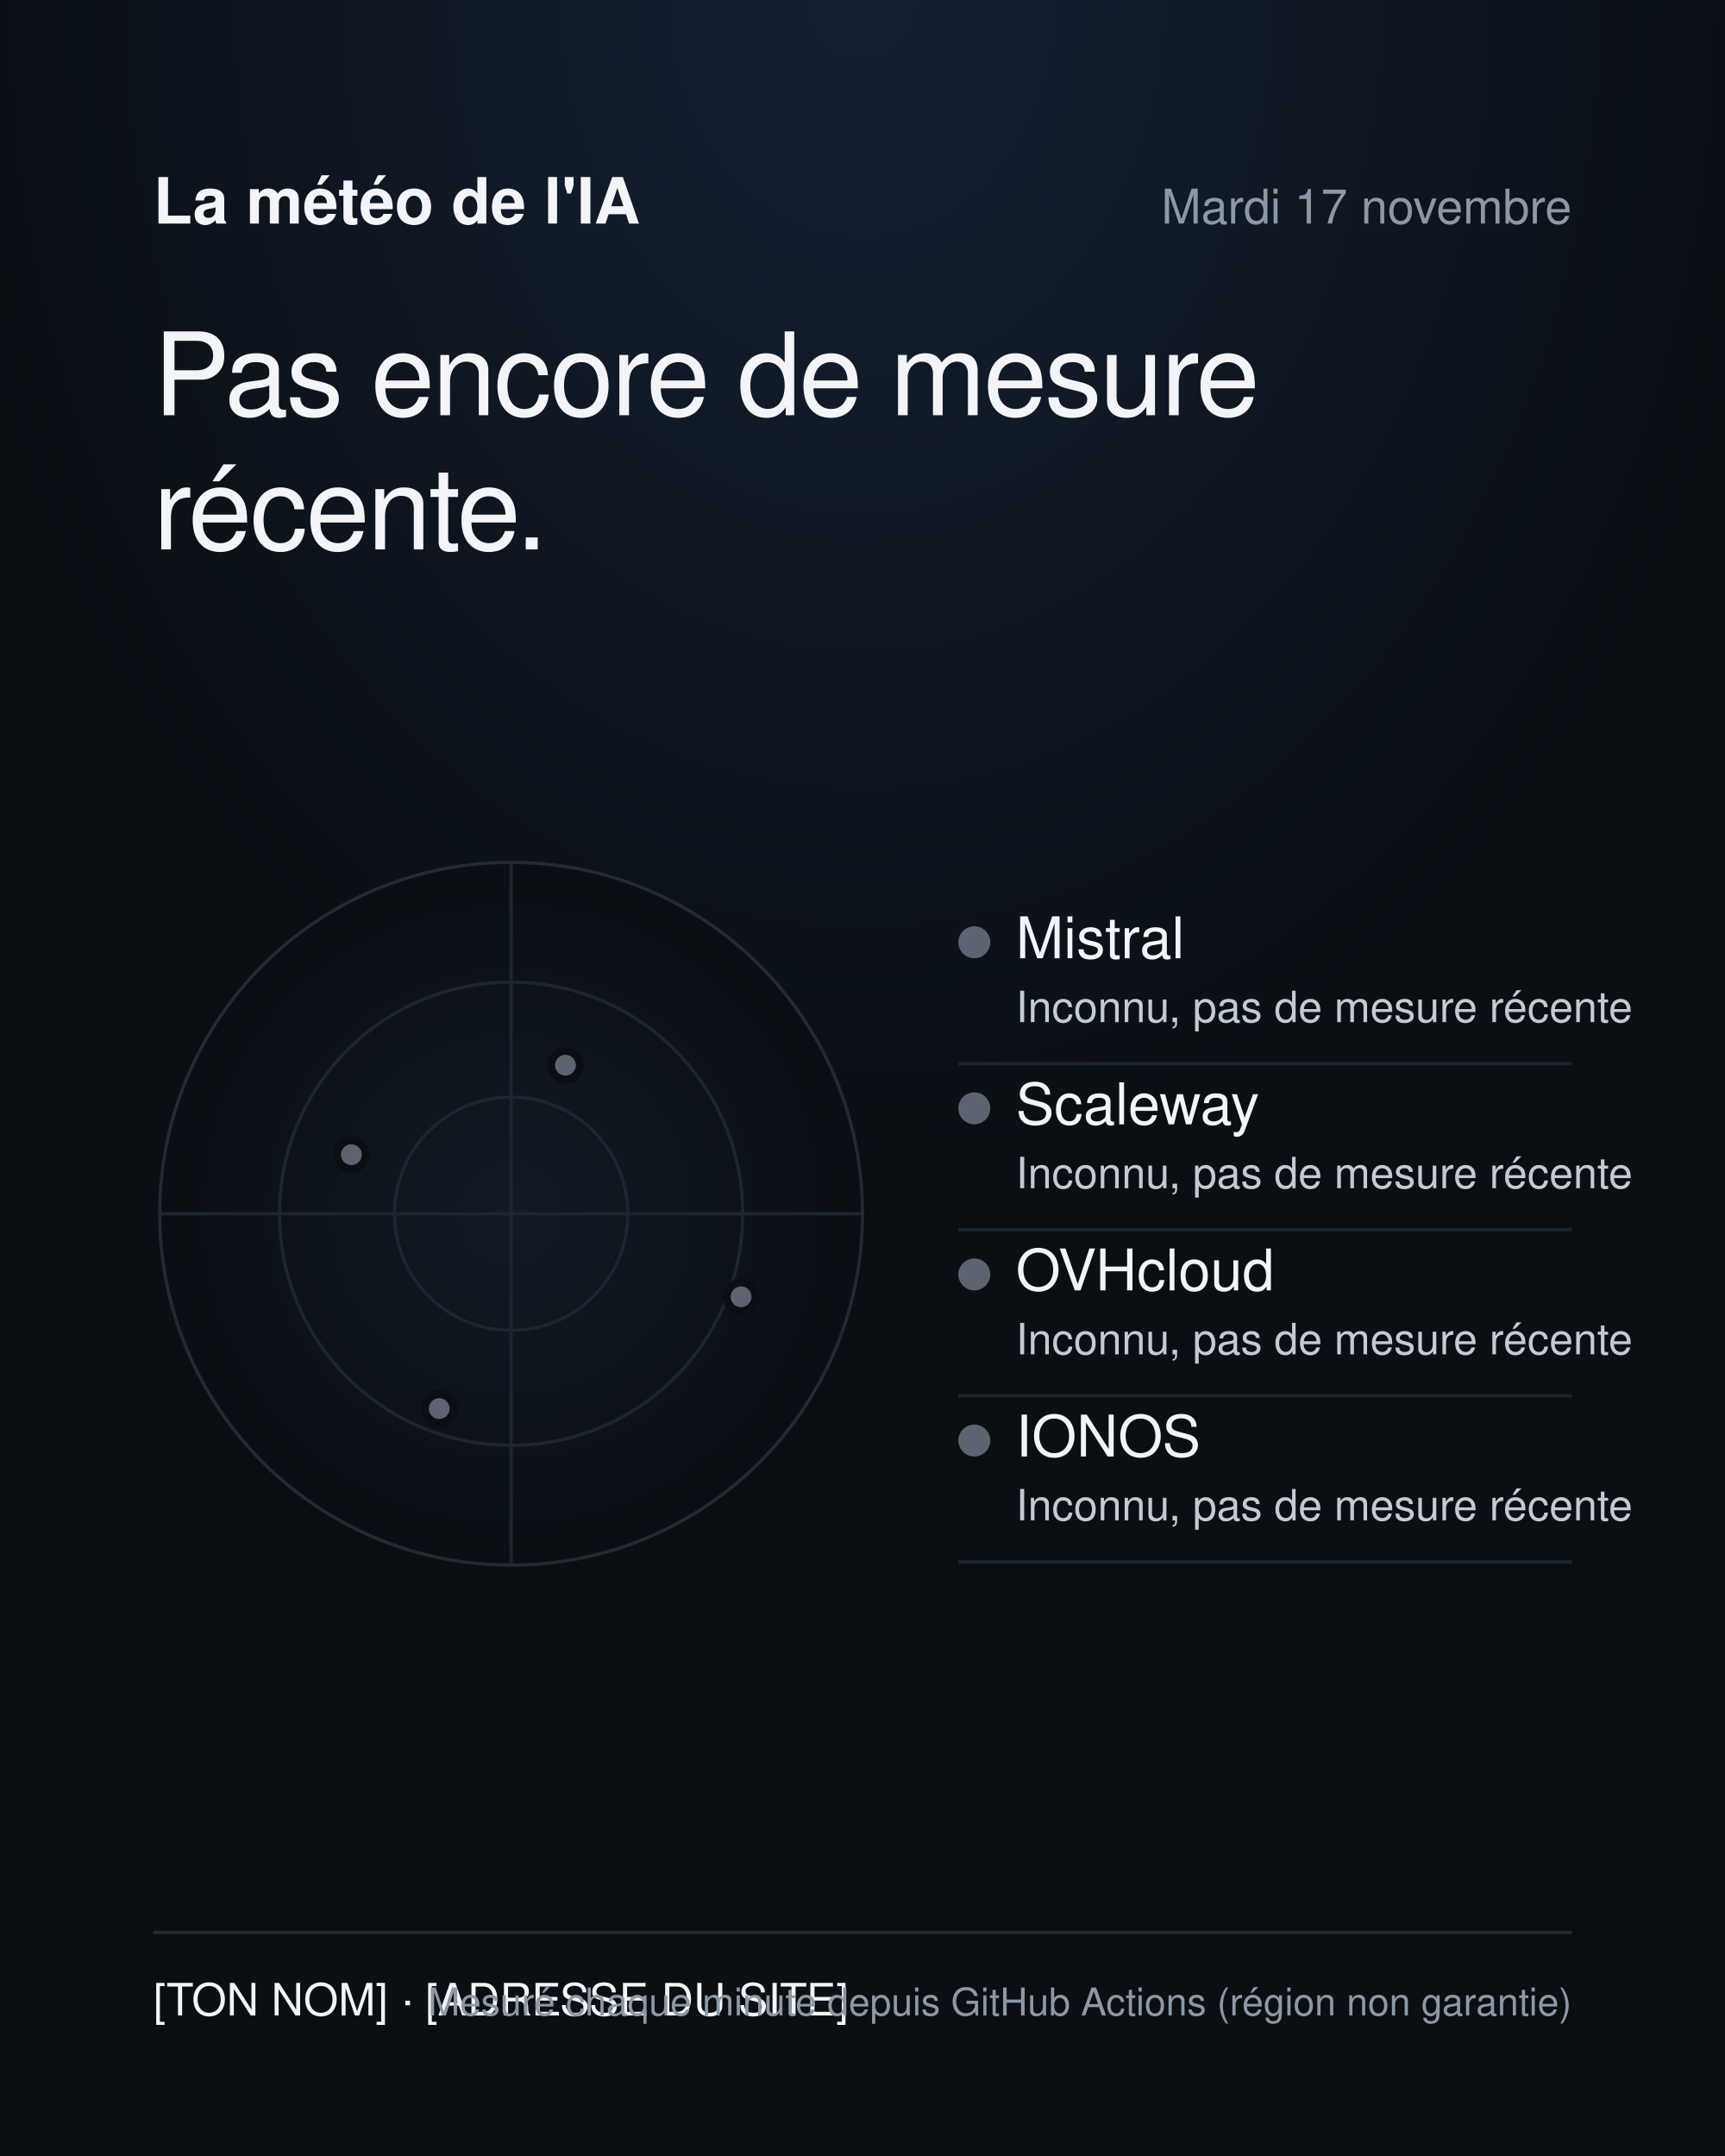
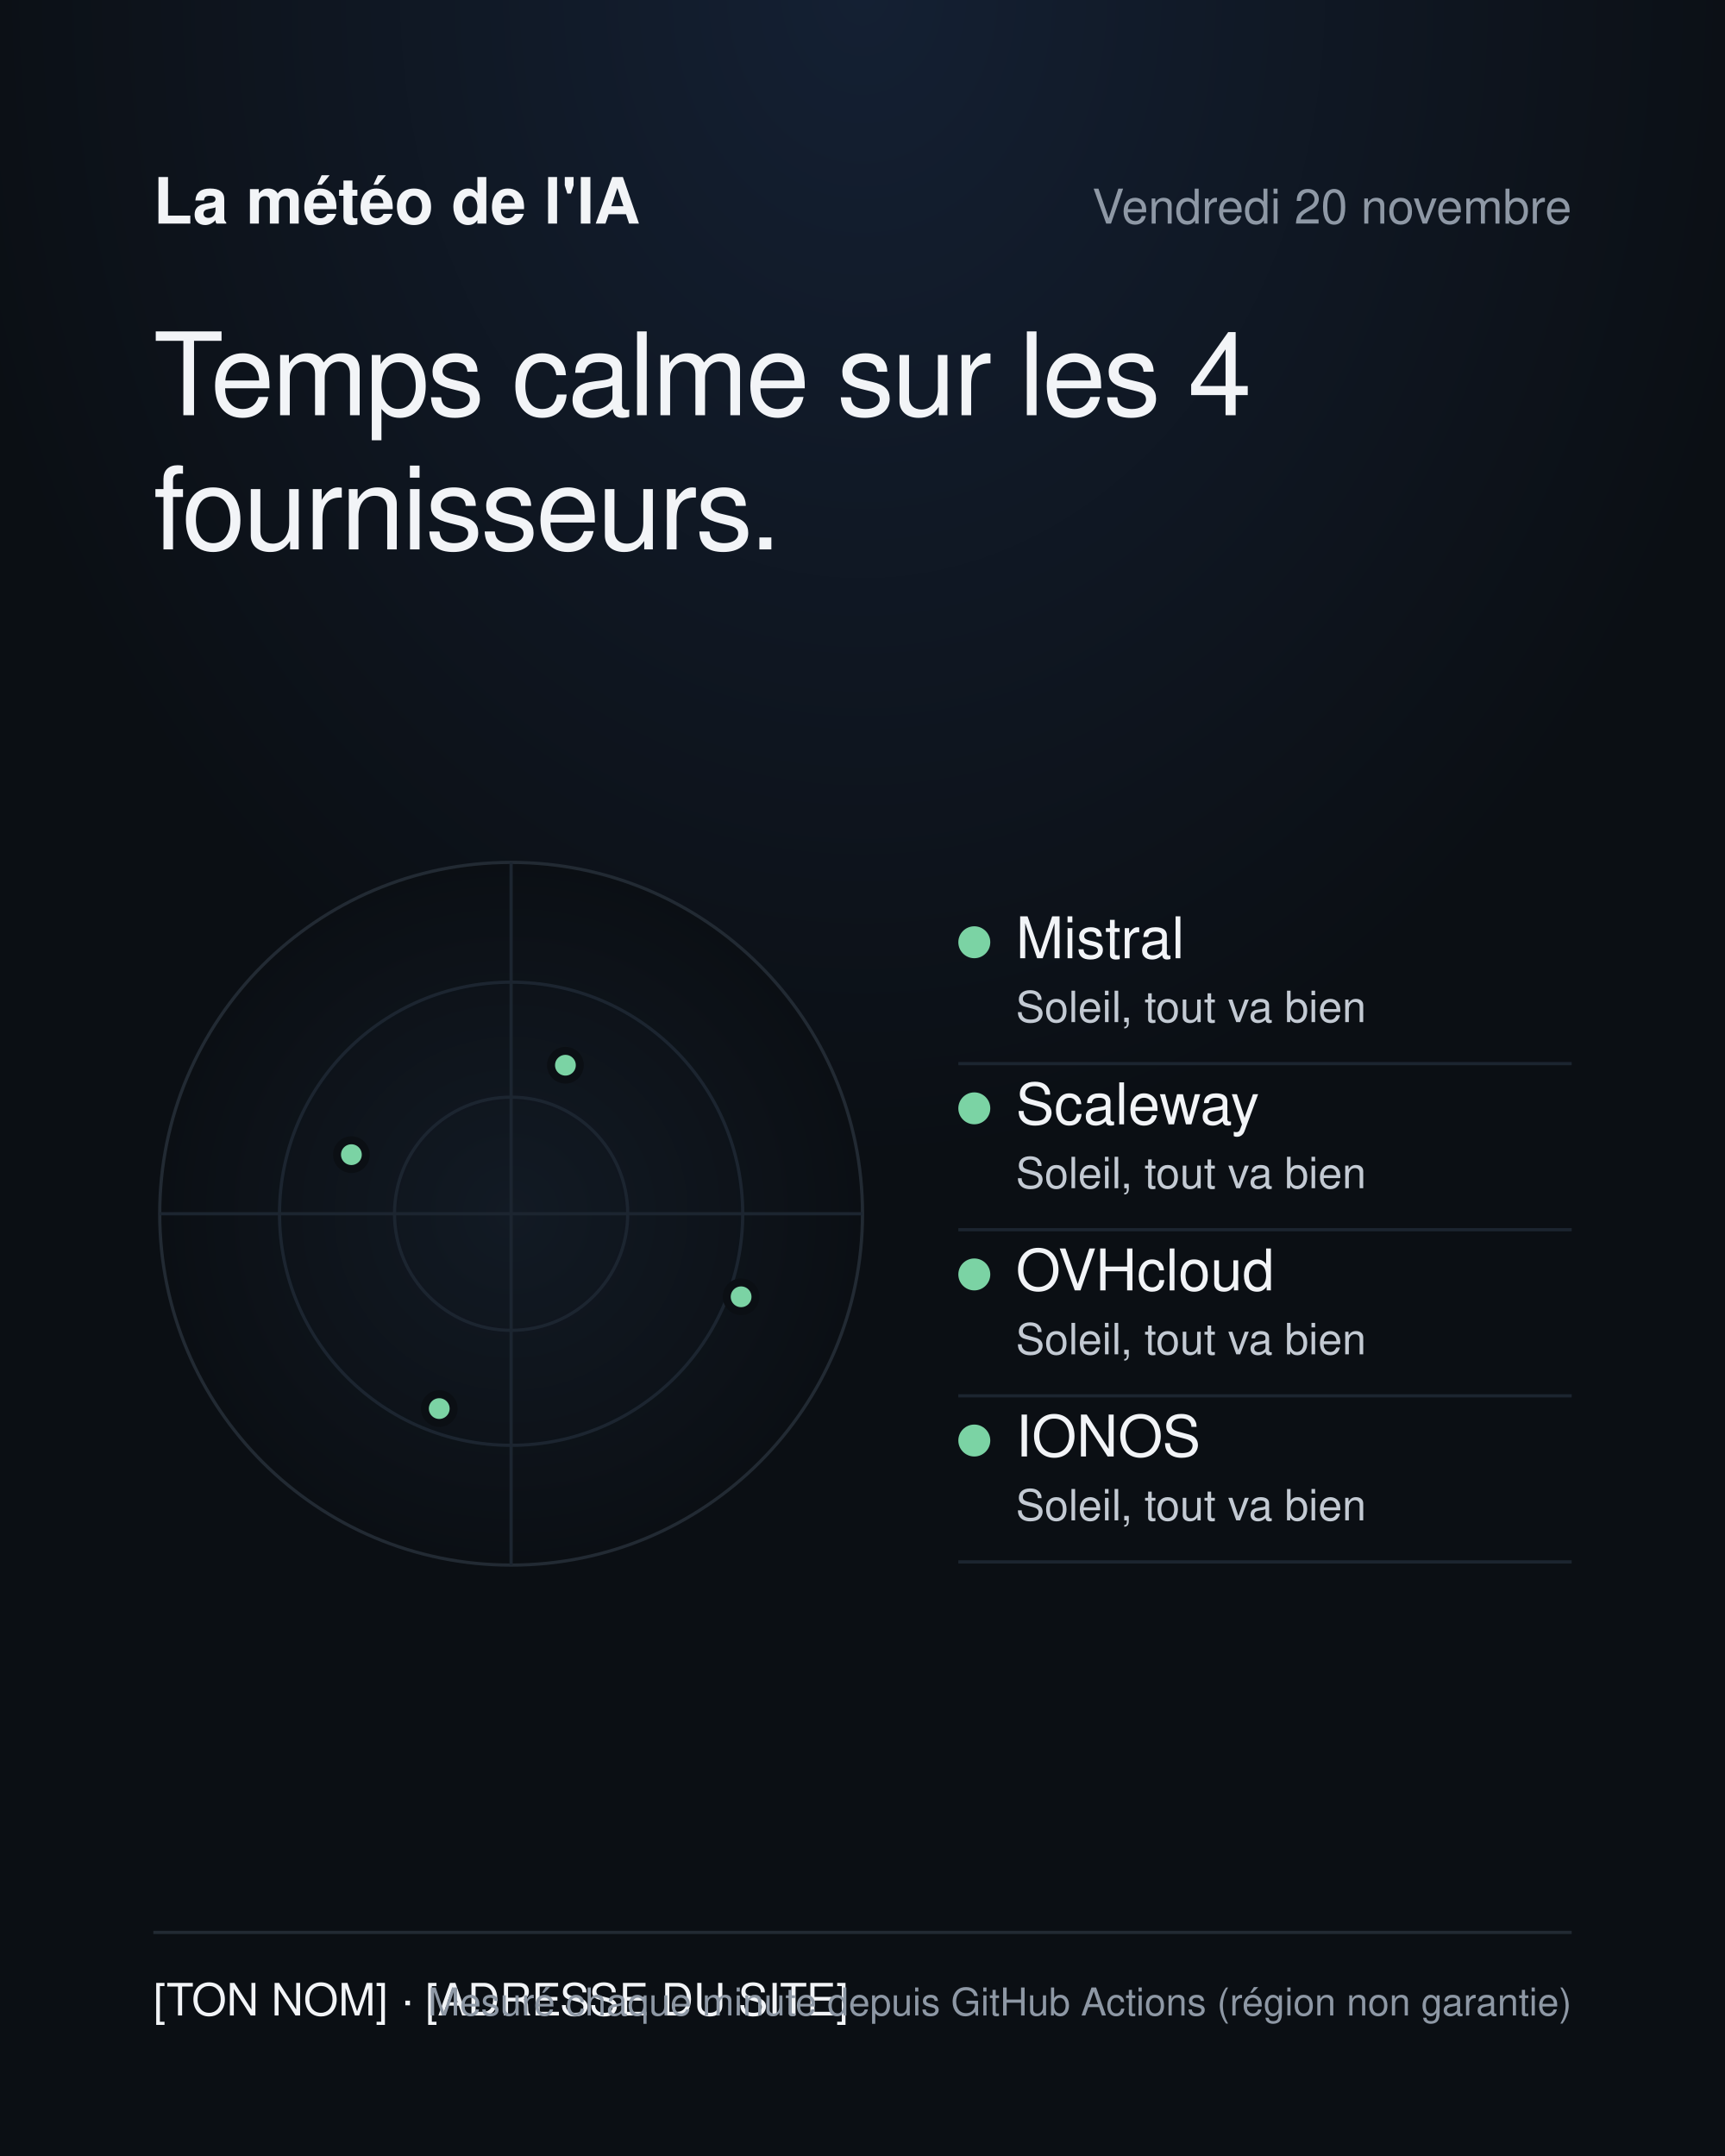
<svg xmlns="http://www.w3.org/2000/svg" width="1080" height="1350" viewBox="0 0 1080 1350" font-family="Geist, Helvetica, Arial, sans-serif">
  <defs>
    <radialGradient id="ciel" cx="50%" cy="0%" r="90%">
      <stop offset="0%" stop-color="#142033" />
      <stop offset="60%" stop-color="#0B0F14" />
    </radialGradient>
    <radialGradient id="radar" cx="50%" cy="50%" r="50%">
      <stop offset="0%" stop-color="#121A24" />
      <stop offset="100%" stop-color="#0B0F14" />
    </radialGradient>
    <radialGradient id="orage">
      <stop offset="0%" stop-color="#FF7850" stop-opacity=".85" />
      <stop offset="45%" stop-color="#FF7850" stop-opacity=".35" />
      <stop offset="72%" stop-color="#FF7850" stop-opacity="0" />
    </radialGradient>
    <radialGradient id="nuage">
      <stop offset="0%" stop-color="#AEB7C2" stop-opacity=".5" />
      <stop offset="70%" stop-color="#AEB7C2" stop-opacity="0" />
    </radialGradient>
  </defs>
  <rect width="1080" height="1350" fill="url(#ciel)" />
  <text x="96" y="140" font-size="40" font-weight="600" fill="#F2F4F7">La météo de l'IA</text>
-   <text x="984" y="140" font-size="30" fill="#8E98A5" text-anchor="end">Mardi 17 novembre</text>
-   <text x="96" y="260" font-size="72" fill="#F2F4F7" letter-spacing="-1.5">Pas encore de mesure</text>
-   <text x="96" y="344" font-size="72" fill="#F2F4F7" letter-spacing="-1.5">récente.</text>
+   <text x="984" y="140" font-size="30" fill="#8E98A5" text-anchor="end">Vendredi 20 novembre</text>
+   <text x="96" y="260" font-size="72" fill="#F2F4F7" letter-spacing="-1.5">Temps calme sur les 4</text>
+   <text x="96" y="344" font-size="72" fill="#F2F4F7" letter-spacing="-1.5">fournisseurs.</text>
  <circle cx="320" cy="760" r="220" fill="url(#radar)" stroke="#222A33" stroke-width="2" />
  <circle cx="320" cy="760" r="145" fill="none" stroke="#1C2530" stroke-width="2" />
  <circle cx="320" cy="760" r="73" fill="none" stroke="#1C2530" stroke-width="2" />
  <line x1="100" y1="760" x2="540" y2="760" stroke="#1C2530" stroke-width="2" />
  <line x1="320" y1="540" x2="320" y2="980" stroke="#1C2530" stroke-width="2" />
-   <circle cx="354" cy="667" r="9" fill="#5B6470" stroke="#0B0F14" stroke-width="5" />
-   <circle cx="464" cy="812" r="9" fill="#5B6470" stroke="#0B0F14" stroke-width="5" />
-   <circle cx="275" cy="882" r="9" fill="#5B6470" stroke="#0B0F14" stroke-width="5" />
-   <circle cx="220" cy="723" r="9" fill="#5B6470" stroke="#0B0F14" stroke-width="5" />
-   <circle cx="610" cy="590" r="10" fill="#5B6470" />
+   <circle cx="354" cy="667" r="9" fill="#7BD3A4" stroke="#0B0F14" stroke-width="5" />
+   <circle cx="464" cy="812" r="9" fill="#7BD3A4" stroke="#0B0F14" stroke-width="5" />
+   <circle cx="275" cy="882" r="9" fill="#7BD3A4" stroke="#0B0F14" stroke-width="5" />
+   <circle cx="220" cy="723" r="9" fill="#7BD3A4" stroke="#0B0F14" stroke-width="5" />
+   <circle cx="610" cy="590" r="10" fill="#7BD3A4" />
  <text x="636" y="600" font-size="36" font-weight="500" fill="#F2F4F7">Mistral</text>
-   <text x="636" y="640" font-size="27" fill="#C3CAD3">Inconnu, pas de mesure récente</text>
+   <text x="636" y="640" font-size="27" fill="#C3CAD3">Soleil, tout va bien</text>
  <line x1="600" y1="666" x2="984" y2="666" stroke="#1C2530" stroke-width="2" />
-   <circle cx="610" cy="694" r="10" fill="#5B6470" />
+   <circle cx="610" cy="694" r="10" fill="#7BD3A4" />
  <text x="636" y="704" font-size="36" font-weight="500" fill="#F2F4F7">Scaleway</text>
-   <text x="636" y="744" font-size="27" fill="#C3CAD3">Inconnu, pas de mesure récente</text>
+   <text x="636" y="744" font-size="27" fill="#C3CAD3">Soleil, tout va bien</text>
  <line x1="600" y1="770" x2="984" y2="770" stroke="#1C2530" stroke-width="2" />
-   <circle cx="610" cy="798" r="10" fill="#5B6470" />
+   <circle cx="610" cy="798" r="10" fill="#7BD3A4" />
  <text x="636" y="808" font-size="36" font-weight="500" fill="#F2F4F7">OVHcloud</text>
-   <text x="636" y="848" font-size="27" fill="#C3CAD3">Inconnu, pas de mesure récente</text>
+   <text x="636" y="848" font-size="27" fill="#C3CAD3">Soleil, tout va bien</text>
  <line x1="600" y1="874" x2="984" y2="874" stroke="#1C2530" stroke-width="2" />
-   <circle cx="610" cy="902" r="10" fill="#5B6470" />
+   <circle cx="610" cy="902" r="10" fill="#7BD3A4" />
  <text x="636" y="912" font-size="36" font-weight="500" fill="#F2F4F7">IONOS</text>
-   <text x="636" y="952" font-size="27" fill="#C3CAD3">Inconnu, pas de mesure récente</text>
+   <text x="636" y="952" font-size="27" fill="#C3CAD3">Soleil, tout va bien</text>
  <line x1="600" y1="978" x2="984" y2="978" stroke="#1C2530" stroke-width="2" />
  <line x1="96" y1="1210" x2="984" y2="1210" stroke="#222A33" stroke-width="2" />
  <text x="96" y="1262" font-size="28" font-weight="500" fill="#F2F4F7">[TON NOM] · [ADRESSE DU SITE]</text>
  <text x="984" y="1262" font-size="24" fill="#8E98A5" text-anchor="end">Mesuré chaque minute depuis GitHub Actions (région non garantie)</text>
</svg>
